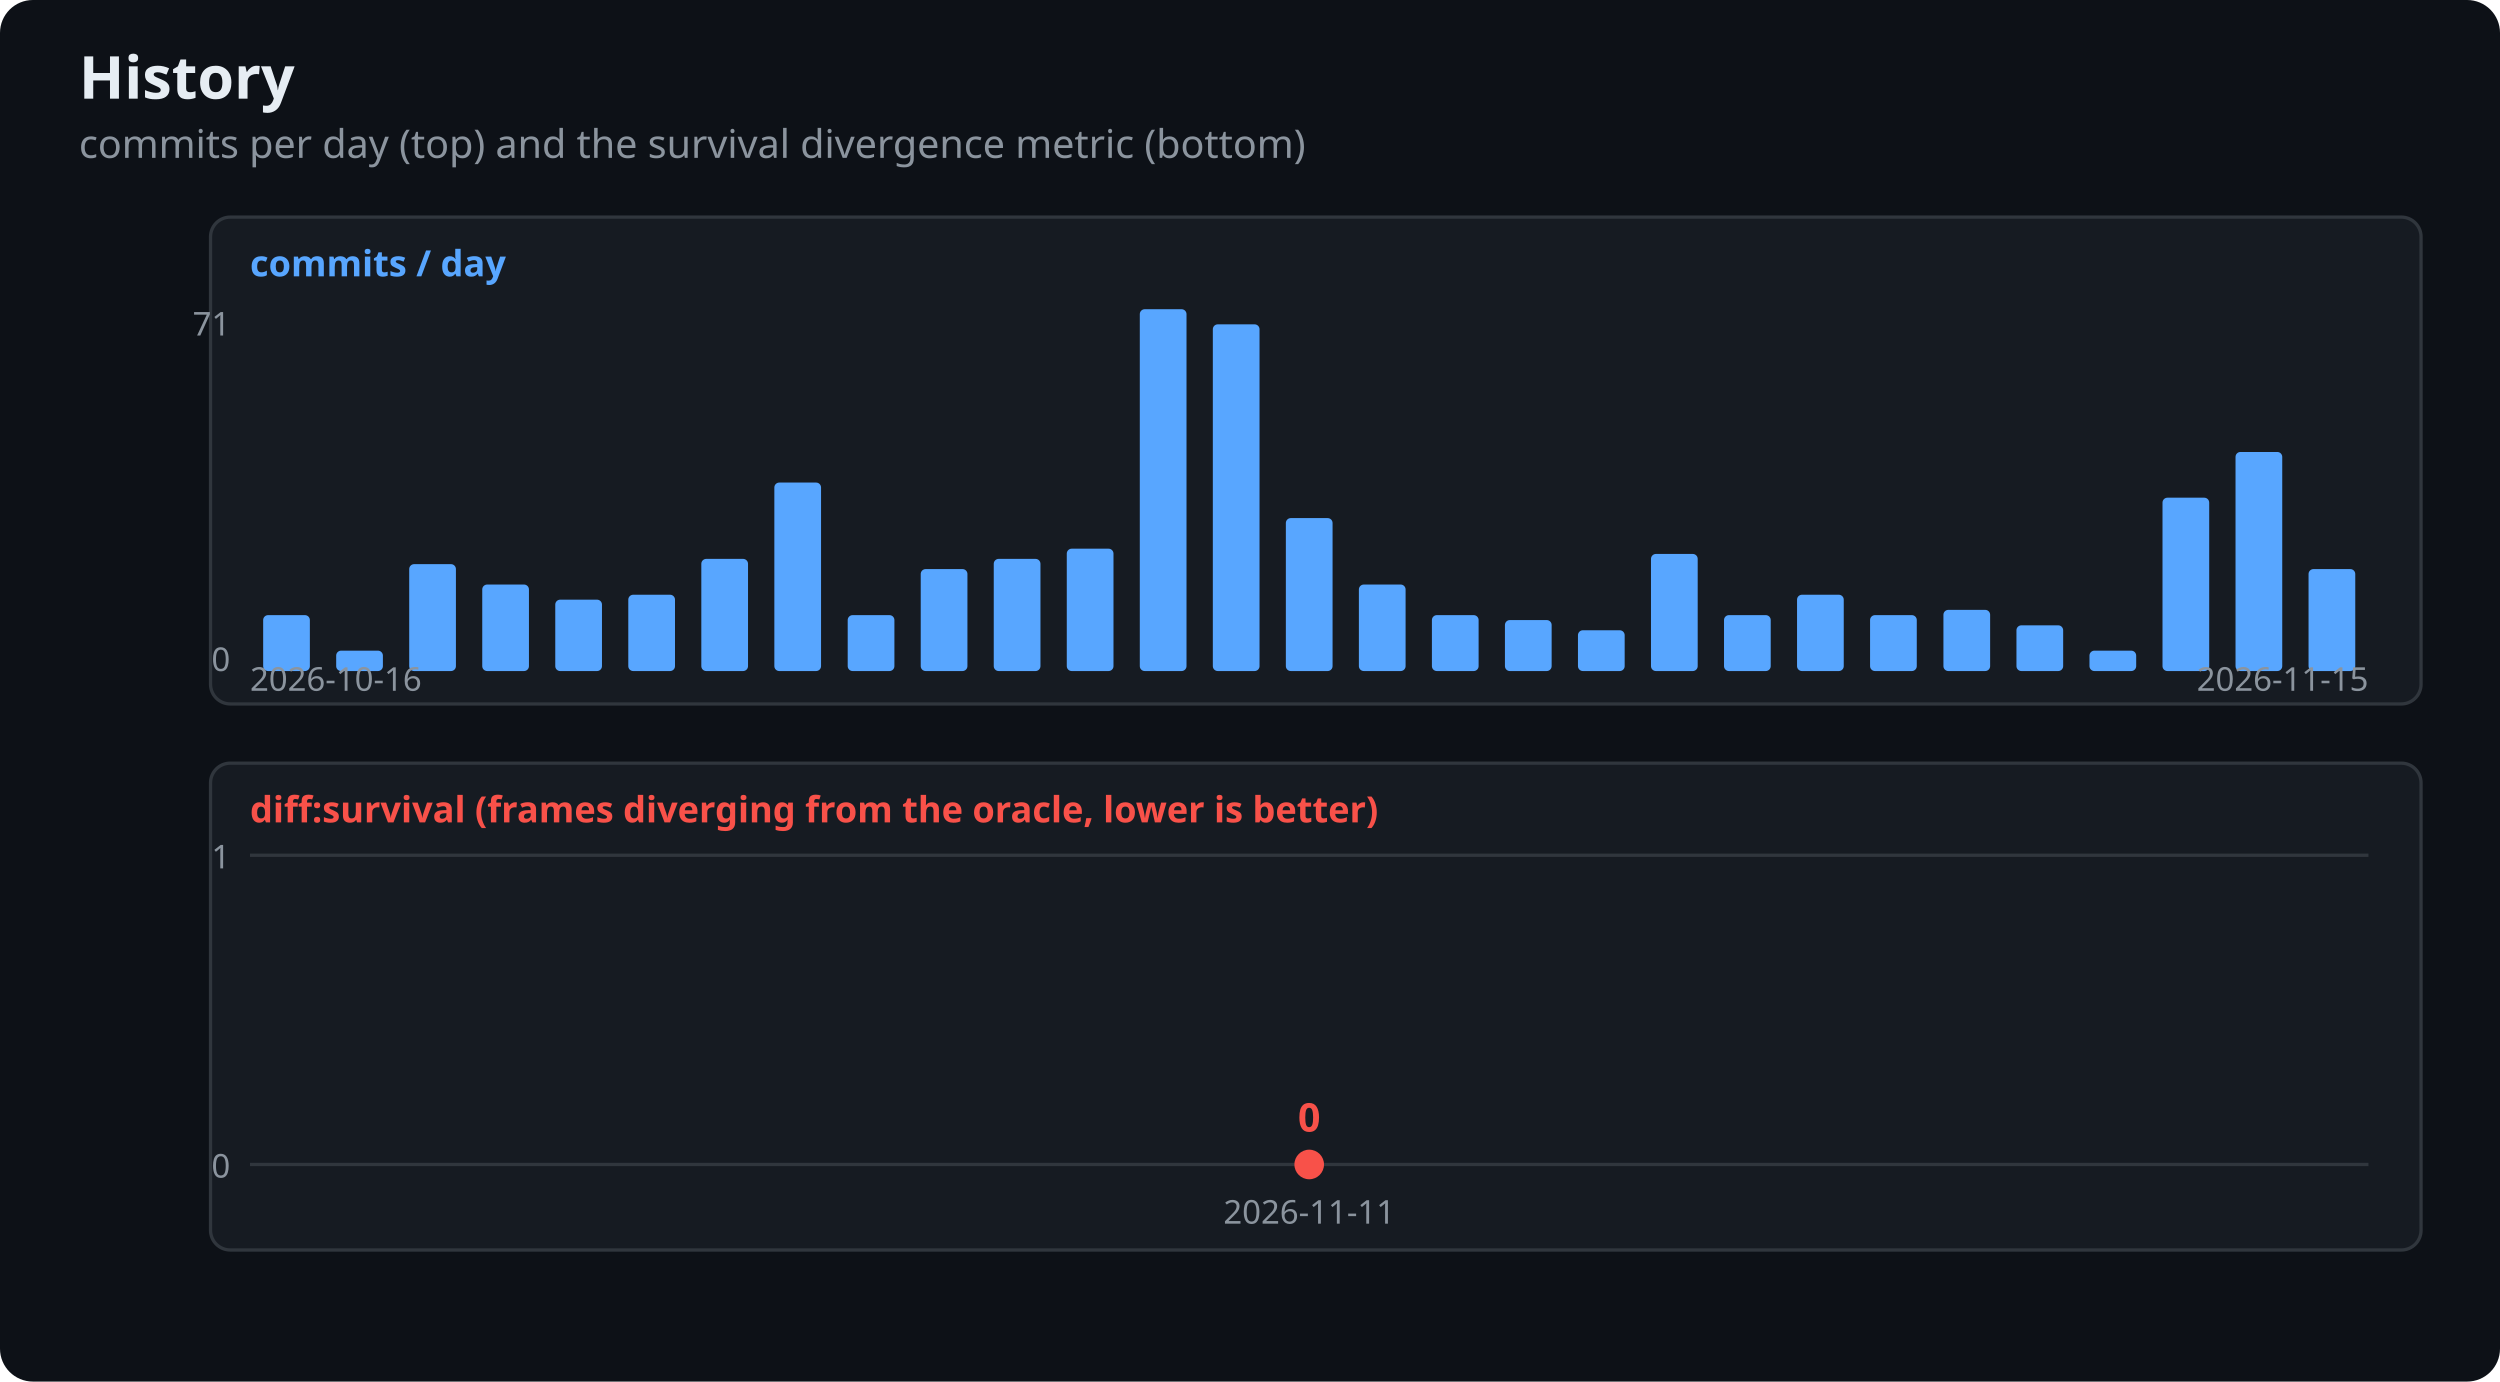
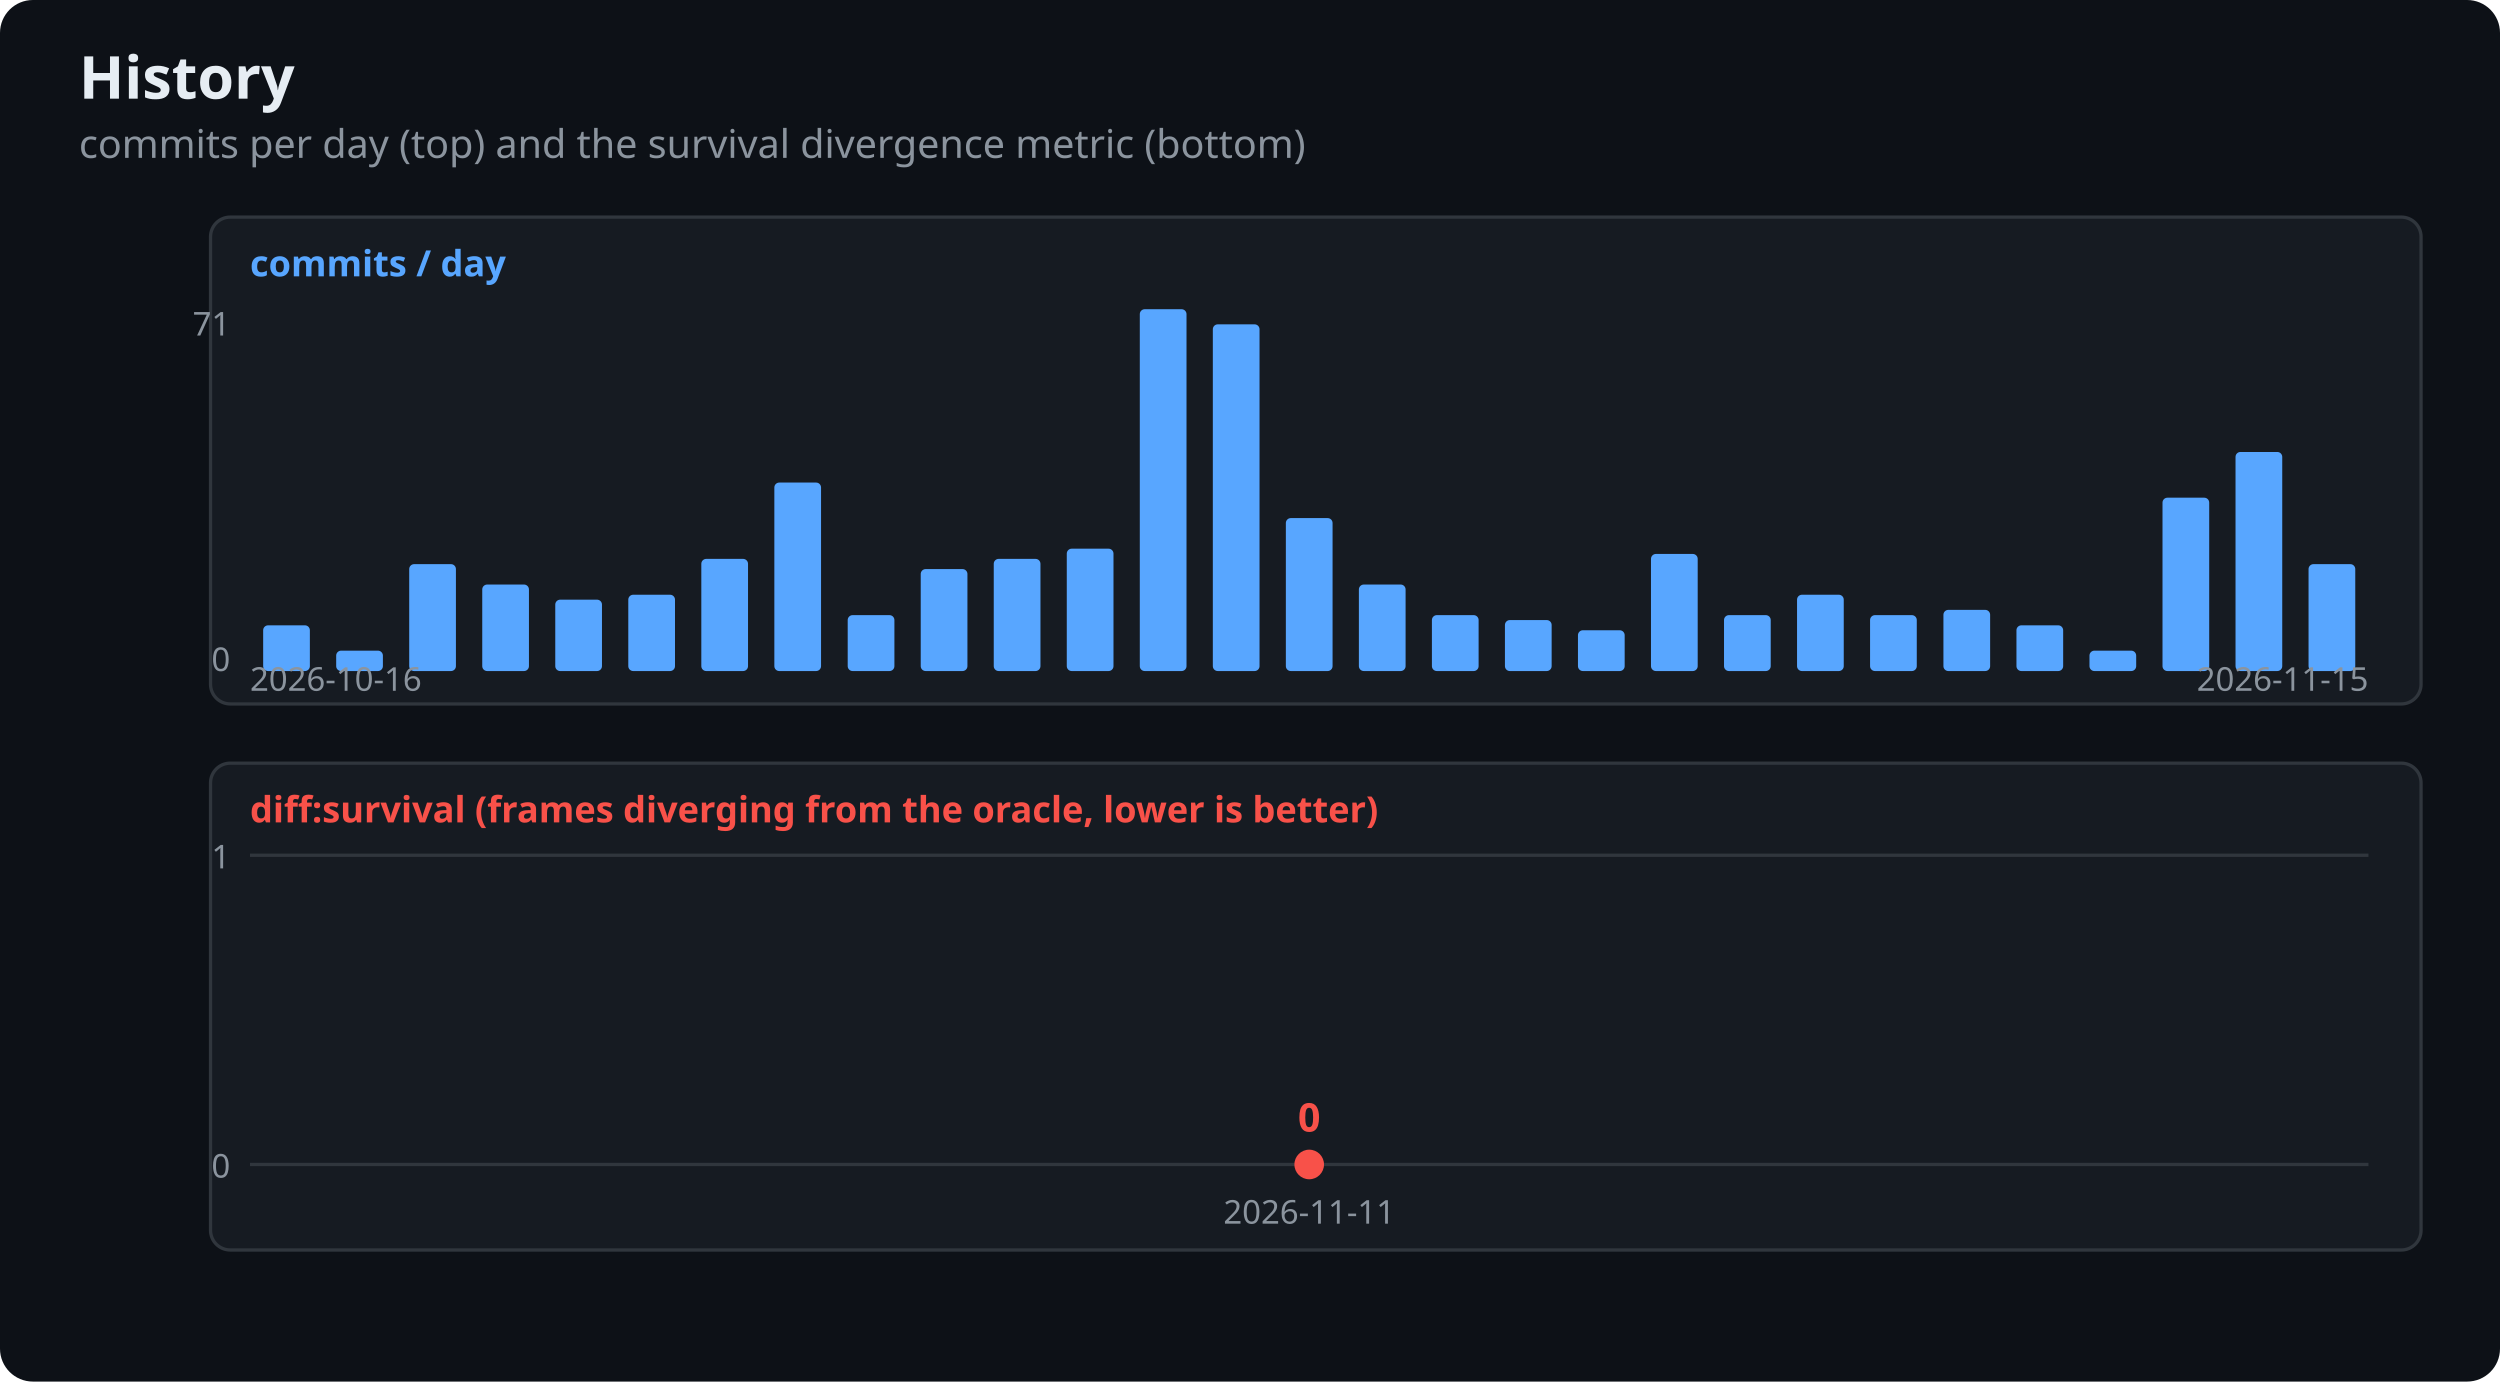
<svg xmlns="http://www.w3.org/2000/svg" width="760" height="420" viewBox="0 0 760 420" font-family="Segoe UI,Ubuntu,sans-serif">
  <rect width="760" height="420" rx="10" fill="#0d1117" />
  <text x="24" y="30" fill="#e6edf3" font-size="18" font-weight="600">History</text>
  <text x="24" y="48" fill="#8b949e" font-size="12">commits per day (top) and the survival divergence metric (bottom)</text>
  <rect x="64" y="66" width="672" height="148" fill="#161b22" stroke="#30363d" rx="6" />
  <text x="76" y="84" fill="#58a6ff" font-size="11" font-weight="600">commits / day</text>
-   <rect x="80.0" y="187.0" width="14.2" height="17.0" fill="#58a6ff" rx="1.5" />
+   <rect x="80.0" y="190.1" width="14.2" height="13.9" fill="#58a6ff" rx="1.5" />
  <rect x="102.2" y="197.8" width="14.2" height="6.2" fill="#58a6ff" rx="1.5" />
  <rect x="124.4" y="171.5" width="14.2" height="32.5" fill="#58a6ff" rx="1.5" />
  <rect x="146.6" y="177.7" width="14.2" height="26.3" fill="#58a6ff" rx="1.5" />
  <rect x="168.8" y="182.3" width="14.2" height="21.7" fill="#58a6ff" rx="1.5" />
  <rect x="191.0" y="180.8" width="14.2" height="23.2" fill="#58a6ff" rx="1.5" />
  <rect x="213.2" y="169.9" width="14.2" height="34.1" fill="#58a6ff" rx="1.5" />
  <rect x="235.4" y="146.7" width="14.2" height="57.3" fill="#58a6ff" rx="1.5" />
  <rect x="257.7" y="187.0" width="14.2" height="17.0" fill="#58a6ff" rx="1.5" />
  <rect x="279.9" y="173.0" width="14.2" height="31.0" fill="#58a6ff" rx="1.5" />
  <rect x="302.1" y="169.9" width="14.2" height="34.1" fill="#58a6ff" rx="1.5" />
  <rect x="324.3" y="166.8" width="14.2" height="37.2" fill="#58a6ff" rx="1.5" />
  <rect x="346.5" y="94.0" width="14.2" height="110.0" fill="#58a6ff" rx="1.5" />
  <rect x="368.7" y="98.6" width="14.2" height="105.4" fill="#58a6ff" rx="1.5" />
  <rect x="390.9" y="157.5" width="14.2" height="46.5" fill="#58a6ff" rx="1.5" />
  <rect x="413.1" y="177.7" width="14.2" height="26.3" fill="#58a6ff" rx="1.5" />
  <rect x="435.3" y="187.0" width="14.2" height="17.0" fill="#58a6ff" rx="1.5" />
  <rect x="457.5" y="188.5" width="14.2" height="15.5" fill="#58a6ff" rx="1.5" />
  <rect x="479.7" y="191.6" width="14.2" height="12.4" fill="#58a6ff" rx="1.5" />
  <rect x="501.9" y="168.4" width="14.2" height="35.6" fill="#58a6ff" rx="1.5" />
  <rect x="524.1" y="187.0" width="14.2" height="17.0" fill="#58a6ff" rx="1.5" />
  <rect x="546.3" y="180.8" width="14.2" height="23.2" fill="#58a6ff" rx="1.5" />
  <rect x="568.5" y="187.0" width="14.2" height="17.0" fill="#58a6ff" rx="1.5" />
  <rect x="590.8" y="185.4" width="14.2" height="18.6" fill="#58a6ff" rx="1.5" />
  <rect x="613.0" y="190.1" width="14.2" height="13.9" fill="#58a6ff" rx="1.5" />
  <rect x="635.2" y="197.8" width="14.2" height="6.2" fill="#58a6ff" rx="1.5" />
  <rect x="657.4" y="151.3" width="14.2" height="52.7" fill="#58a6ff" rx="1.5" />
  <rect x="679.6" y="137.4" width="14.2" height="66.6" fill="#58a6ff" rx="1.5" />
-   <rect x="701.8" y="173.0" width="14.2" height="31.0" fill="#58a6ff" rx="1.5" />
+   <rect x="701.8" y="171.5" width="14.2" height="32.5" fill="#58a6ff" rx="1.5" />
  <text x="70" y="102" fill="#8b949e" font-size="10" text-anchor="end">71</text>
  <text x="70" y="204" fill="#8b949e" font-size="10" text-anchor="end">0</text>
  <text x="76" y="210" fill="#8b949e" font-size="10">2026-10-16</text>
  <text x="720" y="210" fill="#8b949e" font-size="10" text-anchor="end">2026-11-15</text>
  <rect x="64" y="232" width="672" height="148" fill="#161b22" stroke="#30363d" rx="6" />
  <text x="76" y="250" fill="#f85149" font-size="11" font-weight="600">diff:survival (frames diverging from the oracle, lower is better)</text>
  <line x1="76" y1="354.0" x2="720" y2="354.0" stroke="#30363d" stroke-width="1" />
  <text x="70" y="358.0" fill="#8b949e" font-size="10" text-anchor="end">0</text>
  <line x1="76" y1="260.0" x2="720" y2="260.0" stroke="#30363d" stroke-width="1" />
  <text x="70" y="264.0" fill="#8b949e" font-size="10" text-anchor="end">1</text>
  <circle cx="398.0" cy="354.0" r="4.5" fill="#f85149" />
  <text x="398.0" y="344.0" fill="#f85149" font-size="12" font-weight="600" text-anchor="middle">0</text>
  <text x="398.0" y="372" fill="#8b949e" font-size="10" text-anchor="middle">2026-11-11</text>
</svg>
